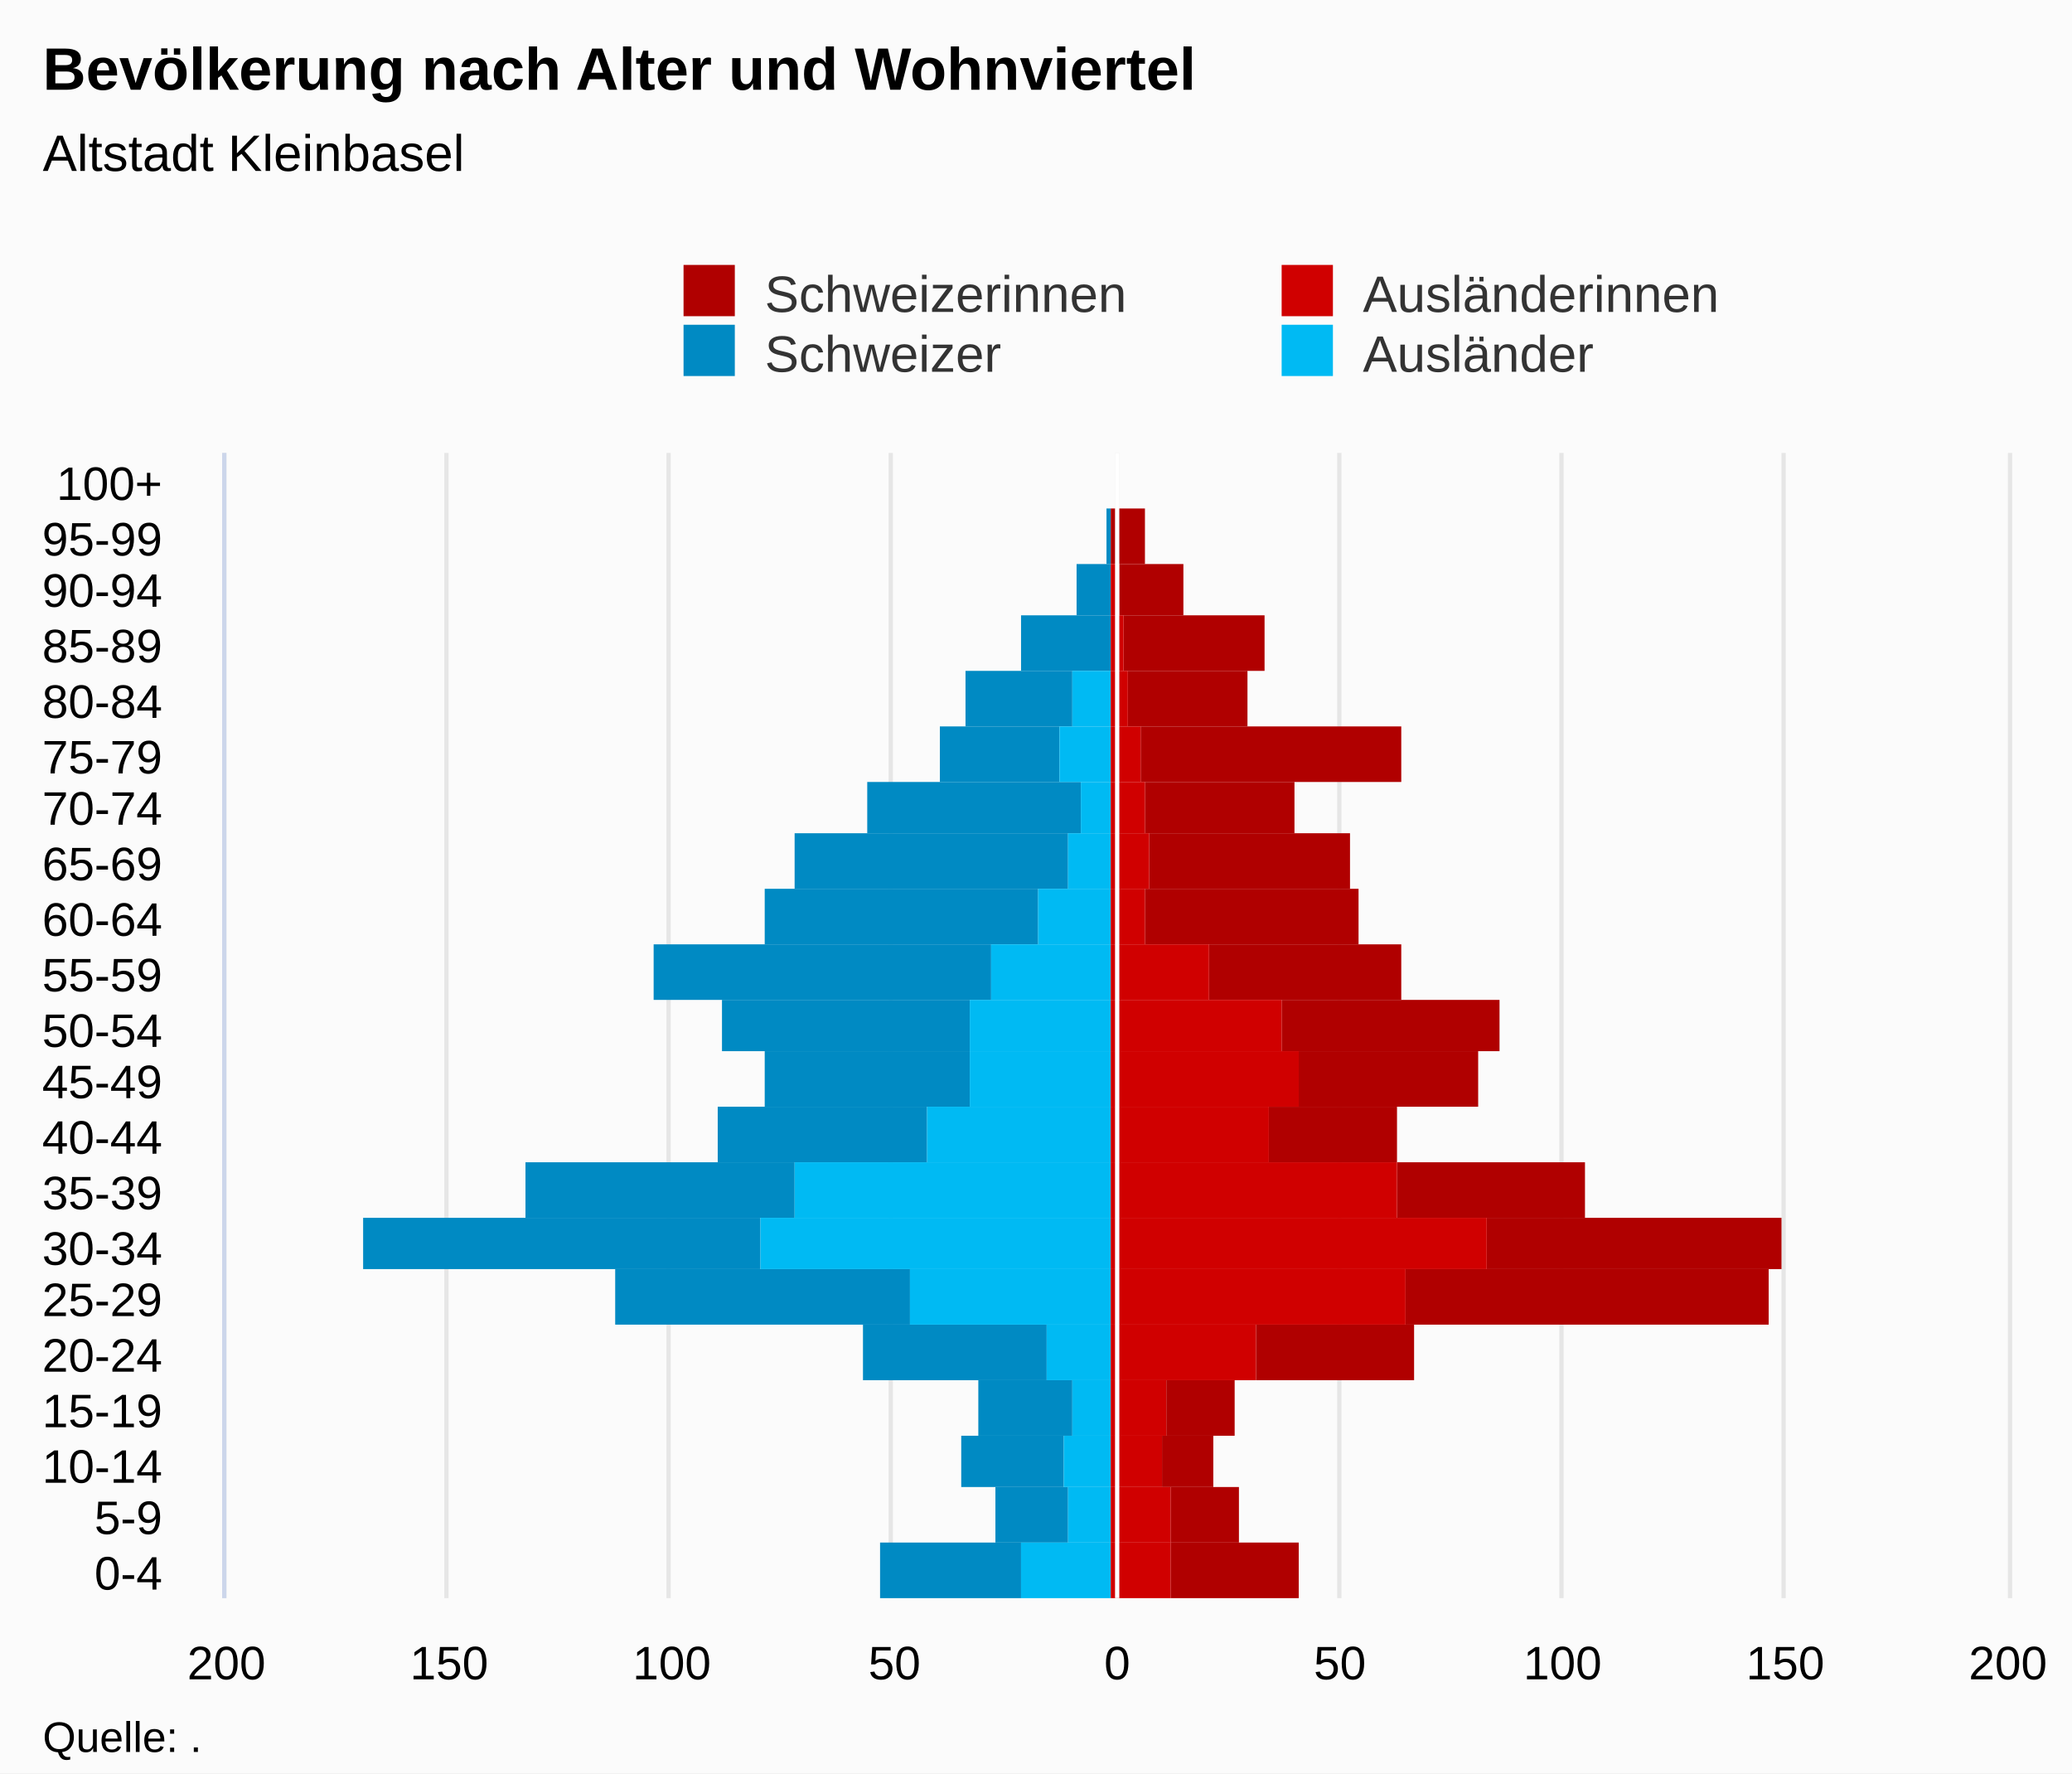
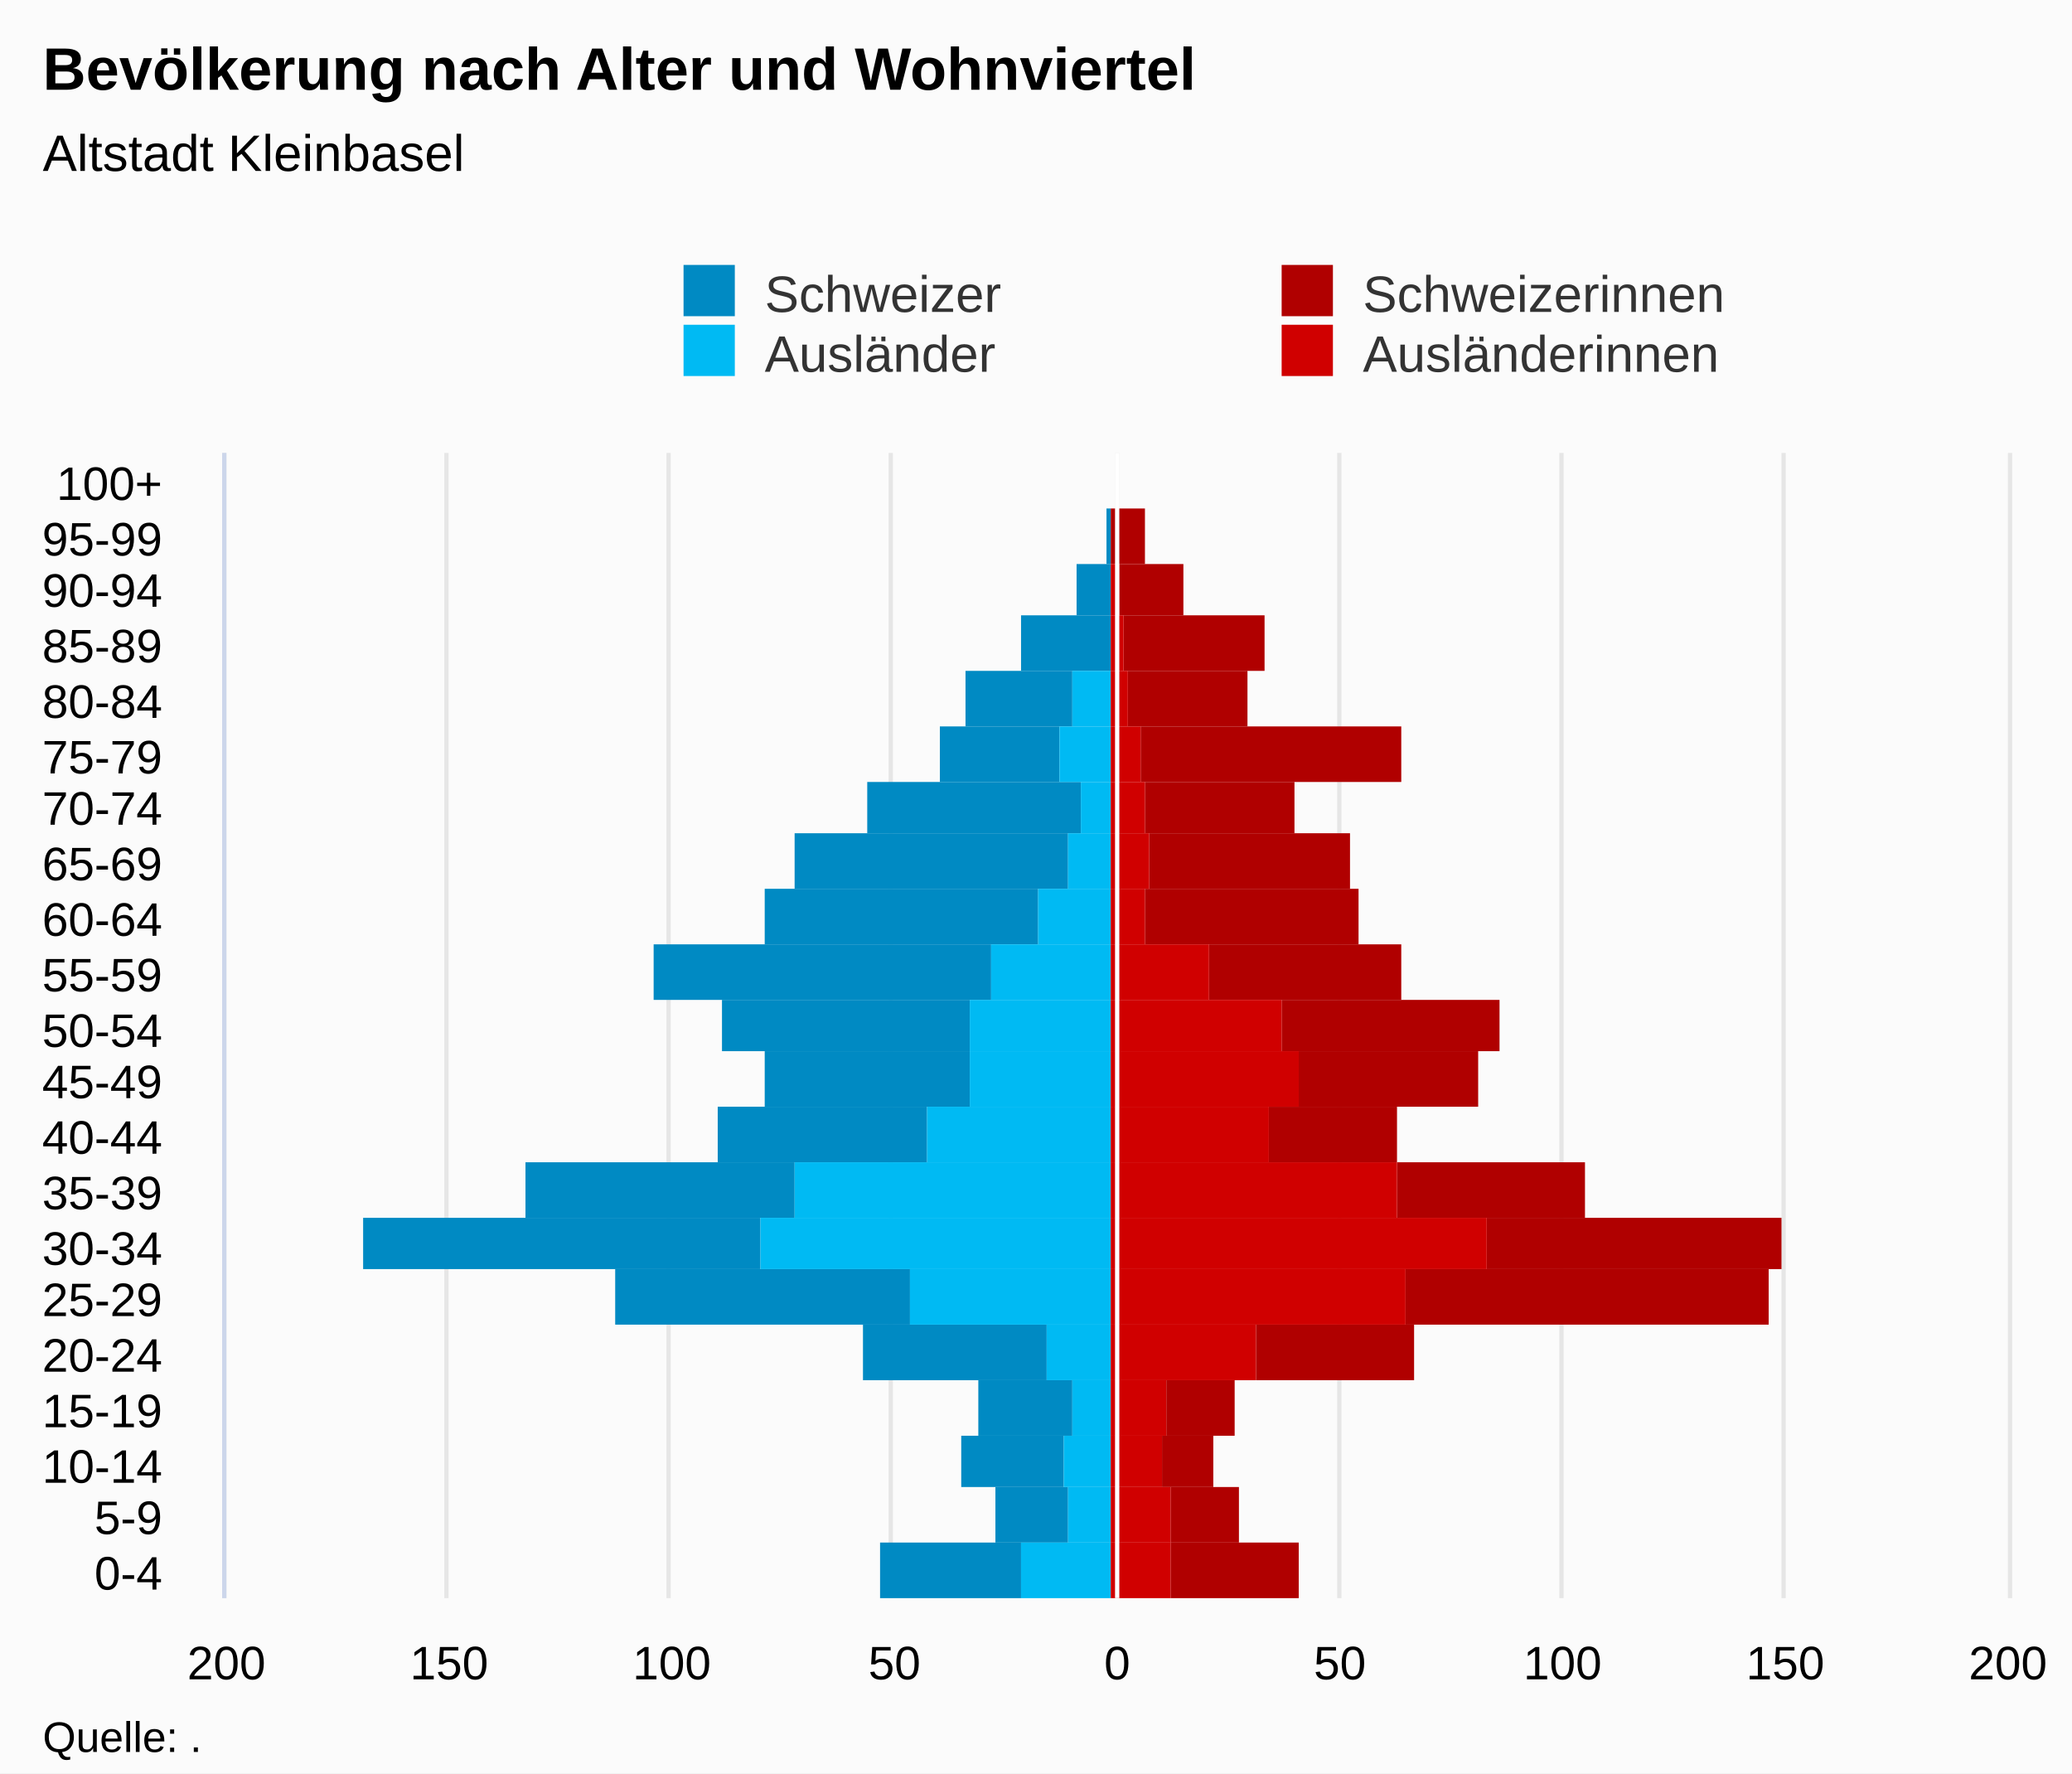
<svg xmlns="http://www.w3.org/2000/svg" version="1.1" class="highcharts-root" style="font-family:Arial;font-size:12px;" viewBox="0 0 485 415">
  <defs>
-     <clipPath id="highcharts-h4zaa6i-7">
+     <clipPath id="highcharts-1r2wd6a-7">
      <rect x="0" y="0" width="268" height="417" fill="none" />
    </clipPath>
-     <clipPath id="highcharts-h4zaa6i-8">
+     <clipPath id="highcharts-1r2wd6a-8">
      <rect x="0" y="0" width="268" height="417" fill="none" />
    </clipPath>
  </defs>
  <rect fill="#fbfbfb" class="highcharts-background" x="0" y="0" width="485" height="415" rx="0" ry="0" />
  <rect fill="none" class="highcharts-plot-background" x="53" y="106" width="417" height="268" />
  <g class="highcharts-pane-group" data-z-index="0" />
  <g class="highcharts-grid highcharts-xaxis-grid " data-z-index="1">
    <path fill="none" data-z-index="1" class="highcharts-grid-line" d="M 53 361.5 L 470 361.5" opacity="1" />
    <path fill="none" data-z-index="1" class="highcharts-grid-line" d="M 53 348.5 L 470 348.5" opacity="1" />
    <path fill="none" data-z-index="1" class="highcharts-grid-line" d="M 53 336.5 L 470 336.5" opacity="1" />
    <path fill="none" data-z-index="1" class="highcharts-grid-line" d="M 53 323.5 L 470 323.5" opacity="1" />
    <path fill="none" data-z-index="1" class="highcharts-grid-line" d="M 53 310.5 L 470 310.5" opacity="1" />
    <path fill="none" data-z-index="1" class="highcharts-grid-line" d="M 53 297.5 L 470 297.5" opacity="1" />
    <path fill="none" data-z-index="1" class="highcharts-grid-line" d="M 53 285.5 L 470 285.5" opacity="1" />
    <path fill="none" data-z-index="1" class="highcharts-grid-line" d="M 53 272.5 L 470 272.5" opacity="1" />
    <path fill="none" data-z-index="1" class="highcharts-grid-line" d="M 53 259.5 L 470 259.5" opacity="1" />
    <path fill="none" data-z-index="1" class="highcharts-grid-line" d="M 53 246.5 L 470 246.5" opacity="1" />
    <path fill="none" data-z-index="1" class="highcharts-grid-line" d="M 53 234.5 L 470 234.5" opacity="1" />
    <path fill="none" data-z-index="1" class="highcharts-grid-line" d="M 53 221.5 L 470 221.5" opacity="1" />
    <path fill="none" data-z-index="1" class="highcharts-grid-line" d="M 53 208.5 L 470 208.5" opacity="1" />
    <path fill="none" data-z-index="1" class="highcharts-grid-line" d="M 53 195.5 L 470 195.5" opacity="1" />
    <path fill="none" data-z-index="1" class="highcharts-grid-line" d="M 53 183.5 L 470 183.5" opacity="1" />
    <path fill="none" data-z-index="1" class="highcharts-grid-line" d="M 53 170.5 L 470 170.5" opacity="1" />
    <path fill="none" data-z-index="1" class="highcharts-grid-line" d="M 53 157.5 L 470 157.5" opacity="1" />
    <path fill="none" data-z-index="1" class="highcharts-grid-line" d="M 53 144.5 L 470 144.5" opacity="1" />
    <path fill="none" data-z-index="1" class="highcharts-grid-line" d="M 53 132.5 L 470 132.5" opacity="1" />
    <path fill="none" data-z-index="1" class="highcharts-grid-line" d="M 53 119.5 L 470 119.5" opacity="1" />
    <path fill="none" data-z-index="1" class="highcharts-grid-line" d="M 53 106.5 L 470 106.5" opacity="1" />
    <path fill="none" data-z-index="1" class="highcharts-grid-line" d="M 53 374.5 L 470 374.5" opacity="1" />
  </g>
  <g class="highcharts-grid highcharts-yaxis-grid " data-z-index="1">
    <path fill="none" stroke="#e6e6e6" stroke-width="1" data-z-index="1" class="highcharts-grid-line" d="M 261.5 106 L 261.5 374" opacity="1" />
    <path fill="none" stroke="#e6e6e6" stroke-width="1" data-z-index="1" class="highcharts-grid-line" d="M 313.5 106 L 313.5 374" opacity="1" />
    <path fill="none" stroke="#e6e6e6" stroke-width="1" data-z-index="1" class="highcharts-grid-line" d="M 365.5 106 L 365.5 374" opacity="1" />
    <path fill="none" stroke="#e6e6e6" stroke-width="1" data-z-index="1" class="highcharts-grid-line" d="M 417.5 106 L 417.5 374" opacity="1" />
    <path fill="none" stroke="#e6e6e6" stroke-width="1" data-z-index="1" opacity="1" class="highcharts-grid-line" d="M 52.5 106 L 52.5 374" />
    <path fill="none" stroke="#e6e6e6" stroke-width="1" data-z-index="1" opacity="1" class="highcharts-grid-line" d="M 104.5 106 L 104.5 374" />
    <path fill="none" stroke="#e6e6e6" stroke-width="1" data-z-index="1" opacity="1" class="highcharts-grid-line" d="M 156.5 106 L 156.5 374" />
    <path fill="none" stroke="#e6e6e6" stroke-width="1" data-z-index="1" opacity="1" class="highcharts-grid-line" d="M 208.5 106 L 208.5 374" />
    <path fill="none" stroke="#e6e6e6" stroke-width="1" data-z-index="1" opacity="1" class="highcharts-grid-line" d="M 470.5 106 L 470.5 374" />
  </g>
  <rect fill="none" class="highcharts-plot-border" data-z-index="1" x="53" y="106" width="417" height="268" />
  <g class="highcharts-axis highcharts-xaxis " data-z-index="2">
    <path fill="none" class="highcharts-axis-line" stroke="#ccd6eb" stroke-width="1" data-z-index="7" d="M 52.5 106 L 52.5 374" />
  </g>
  <g class="highcharts-axis highcharts-yaxis " data-z-index="2">
    <path fill="none" class="highcharts-axis-line" data-z-index="7" d="M 53 374 L 470 374" />
  </g>
  <g class="highcharts-series-group" data-z-index="3">
-     <g data-z-index="0.1" class="highcharts-series highcharts-series-0 highcharts-bar-series " transform="translate(470,374) rotate(90) scale(-1,1) scale(1 1)" clip-path="url(#highcharts-h4zaa6i-8)" width="417" height="268">
+     <g data-z-index="0.1" class="highcharts-series highcharts-series-0 highcharts-bar-series " transform="translate(470,374) rotate(90) scale(-1,1) scale(1 1)" clip-path="url(#highcharts-1r2wd6a-8)" width="417" height="268">
      <rect x="0" y="231" width="13" height="33" fill="#008AC3" class="highcharts-point highcharts-negative" />
      <rect x="13" y="220" width="13" height="17" fill="#008AC3" class="highcharts-point highcharts-negative" />
      <rect x="26" y="221" width="12" height="24" fill="#008AC3" class="highcharts-point highcharts-negative" />
      <rect x="38" y="219" width="13" height="22" fill="#008AC3" class="highcharts-point highcharts-negative" />
      <rect x="51" y="225" width="13" height="43" fill="#008AC3" class="highcharts-point highcharts-negative" />
      <rect x="64" y="257" width="13" height="69" fill="#008AC3" class="highcharts-point highcharts-negative" />
      <rect x="77" y="292" width="12" height="93" fill="#008AC3" class="highcharts-point highcharts-negative" />
      <rect x="89" y="284" width="13" height="63" fill="#008AC3" class="highcharts-point highcharts-negative" />
      <rect x="102" y="253" width="13" height="49" fill="#008AC3" class="highcharts-point highcharts-negative" />
      <rect x="115" y="243" width="13" height="48" fill="#008AC3" class="highcharts-point highcharts-negative" />
      <rect x="128" y="243" width="12" height="58" fill="#008AC3" class="highcharts-point highcharts-negative" />
      <rect x="140" y="238" width="13" height="79" fill="#008AC3" class="highcharts-point highcharts-negative" />
      <rect x="153" y="227" width="13" height="64" fill="#008AC3" class="highcharts-point highcharts-negative" />
      <rect x="166" y="220" width="13" height="64" fill="#008AC3" class="highcharts-point highcharts-negative" />
      <rect x="179" y="217" width="12" height="50" fill="#008AC3" class="highcharts-point highcharts-negative" />
      <rect x="191" y="222" width="13" height="28" fill="#008AC3" class="highcharts-point highcharts-negative" />
      <rect x="204" y="219" width="13" height="25" fill="#008AC3" class="highcharts-point highcharts-negative" />
      <rect x="217" y="210" width="13" height="21" fill="#008AC3" class="highcharts-point highcharts-negative" />
      <rect x="230" y="210" width="12" height="8" fill="#008AC3" class="highcharts-point highcharts-negative" />
      <rect x="242" y="210" width="13" height="1" fill="#008AC3" class="highcharts-point highcharts-negative" />
      <rect x="255" y="210" width="13" height="0" fill="#008AC3" class="highcharts-point" />
    </g>
    <g data-z-index="0.1" class="highcharts-markers highcharts-series-0 highcharts-bar-series " transform="translate(470,374) rotate(90) scale(-1,1) scale(1 1)" clip-path="none" />
-     <g data-z-index="0.1" class="highcharts-series highcharts-series-1 highcharts-bar-series " transform="translate(470,374) rotate(90) scale(-1,1) scale(1 1)" clip-path="url(#highcharts-h4zaa6i-8)" width="417" height="268">
+     <g data-z-index="0.1" class="highcharts-series highcharts-series-1 highcharts-bar-series " transform="translate(470,374) rotate(90) scale(-1,1) scale(1 1)" clip-path="url(#highcharts-1r2wd6a-8)" width="417" height="268">
+       <rect x="0" y="210" width="13" height="21" fill="#00bAf3" class="highcharts-point highcharts-negative" />
+       <rect x="13" y="210" width="13" height="10" fill="#00bAf3" class="highcharts-point highcharts-negative" />
+       <rect x="26" y="210" width="12" height="11" fill="#00bAf3" class="highcharts-point highcharts-negative" />
+       <rect x="38" y="210" width="13" height="9" fill="#00bAf3" class="highcharts-point highcharts-negative" />
+       <rect x="51" y="210" width="13" height="15" fill="#00bAf3" class="highcharts-point highcharts-negative" />
+       <rect x="64" y="210" width="13" height="47" fill="#00bAf3" class="highcharts-point highcharts-negative" />
+       <rect x="77" y="210" width="12" height="82" fill="#00bAf3" class="highcharts-point highcharts-negative" />
+       <rect x="89" y="210" width="13" height="74" fill="#00bAf3" class="highcharts-point highcharts-negative" />
+       <rect x="102" y="210" width="13" height="43" fill="#00bAf3" class="highcharts-point highcharts-negative" />
+       <rect x="115" y="210" width="13" height="33" fill="#00bAf3" class="highcharts-point highcharts-negative" />
+       <rect x="128" y="210" width="12" height="33" fill="#00bAf3" class="highcharts-point highcharts-negative" />
+       <rect x="140" y="210" width="13" height="28" fill="#00bAf3" class="highcharts-point highcharts-negative" />
+       <rect x="153" y="210" width="13" height="17" fill="#00bAf3" class="highcharts-point highcharts-negative" />
+       <rect x="166" y="210" width="13" height="10" fill="#00bAf3" class="highcharts-point highcharts-negative" />
+       <rect x="179" y="210" width="12" height="7" fill="#00bAf3" class="highcharts-point highcharts-negative" />
+       <rect x="191" y="210" width="13" height="12" fill="#00bAf3" class="highcharts-point highcharts-negative" />
+       <rect x="204" y="210" width="13" height="9" fill="#00bAf3" class="highcharts-point highcharts-negative" />
+       <rect x="217" y="210" width="13" height="0" fill="#00bAf3" class="highcharts-point" />
+       <rect x="230" y="210" width="12" height="0" fill="#00bAf3" class="highcharts-point" />
+       <rect x="242" y="210" width="13" height="0" fill="#00bAf3" class="highcharts-point" />
+       <rect x="255" y="210" width="13" height="0" fill="#00bAf3" class="highcharts-point" />
+     </g>
+     <g data-z-index="0.1" class="highcharts-markers highcharts-series-1 highcharts-bar-series " transform="translate(470,374) rotate(90) scale(-1,1) scale(1 1)" clip-path="none" />
+     <g data-z-index="0.1" class="highcharts-series highcharts-series-2 highcharts-bar-series " transform="translate(470,374) rotate(90) scale(-1,1) scale(1 1)" clip-path="url(#highcharts-1r2wd6a-8)" width="417" height="268">
      <rect x="0" y="166" width="13" height="30" fill="#B00000" class="highcharts-point" />
      <rect x="13" y="180" width="13" height="16" fill="#B00000" class="highcharts-point" />
      <rect x="26" y="186" width="12" height="12" fill="#B00000" class="highcharts-point" />
      <rect x="38" y="181" width="13" height="16" fill="#B00000" class="highcharts-point" />
      <rect x="51" y="139" width="13" height="37" fill="#B00000" class="highcharts-point" />
      <rect x="64" y="56" width="13" height="85" fill="#B00000" class="highcharts-point" />
      <rect x="77" y="53" width="12" height="69" fill="#B00000" class="highcharts-point" />
      <rect x="89" y="99" width="13" height="44" fill="#B00000" class="highcharts-point" />
      <rect x="102" y="143" width="13" height="30" fill="#B00000" class="highcharts-point" />
      <rect x="115" y="124" width="13" height="42" fill="#B00000" class="highcharts-point" />
      <rect x="128" y="119" width="12" height="51" fill="#B00000" class="highcharts-point" />
      <rect x="140" y="142" width="13" height="45" fill="#B00000" class="highcharts-point" />
      <rect x="153" y="152" width="13" height="50" fill="#B00000" class="highcharts-point" />
      <rect x="166" y="154" width="13" height="47" fill="#B00000" class="highcharts-point" />
      <rect x="179" y="167" width="12" height="35" fill="#B00000" class="highcharts-point" />
      <rect x="191" y="142" width="13" height="61" fill="#B00000" class="highcharts-point" />
      <rect x="204" y="178" width="13" height="28" fill="#B00000" class="highcharts-point" />
      <rect x="217" y="174" width="13" height="33" fill="#B00000" class="highcharts-point" />
      <rect x="230" y="193" width="12" height="15" fill="#B00000" class="highcharts-point" />
      <rect x="242" y="202" width="13" height="8" fill="#B00000" class="highcharts-point" />
      <rect x="255" y="210" width="13" height="0" fill="#B00000" class="highcharts-point" />
    </g>
-     <g data-z-index="0.1" class="highcharts-markers highcharts-series-1 highcharts-bar-series " transform="translate(470,374) rotate(90) scale(-1,1) scale(1 1)" clip-path="none" />
-     <g data-z-index="0.1" class="highcharts-series highcharts-series-2 highcharts-bar-series " transform="translate(470,374) rotate(90) scale(-1,1) scale(1 1)" clip-path="url(#highcharts-h4zaa6i-8)" width="417" height="268">
-       <rect x="0" y="210" width="13" height="21" fill="#00bAf3" class="highcharts-point highcharts-negative" />
-       <rect x="13" y="210" width="13" height="10" fill="#00bAf3" class="highcharts-point highcharts-negative" />
-       <rect x="26" y="210" width="12" height="11" fill="#00bAf3" class="highcharts-point highcharts-negative" />
-       <rect x="38" y="210" width="13" height="9" fill="#00bAf3" class="highcharts-point highcharts-negative" />
-       <rect x="51" y="210" width="13" height="15" fill="#00bAf3" class="highcharts-point highcharts-negative" />
-       <rect x="64" y="210" width="13" height="47" fill="#00bAf3" class="highcharts-point highcharts-negative" />
-       <rect x="77" y="210" width="12" height="82" fill="#00bAf3" class="highcharts-point highcharts-negative" />
-       <rect x="89" y="210" width="13" height="74" fill="#00bAf3" class="highcharts-point highcharts-negative" />
-       <rect x="102" y="210" width="13" height="43" fill="#00bAf3" class="highcharts-point highcharts-negative" />
-       <rect x="115" y="210" width="13" height="33" fill="#00bAf3" class="highcharts-point highcharts-negative" />
-       <rect x="128" y="210" width="12" height="33" fill="#00bAf3" class="highcharts-point highcharts-negative" />
-       <rect x="140" y="210" width="13" height="28" fill="#00bAf3" class="highcharts-point highcharts-negative" />
-       <rect x="153" y="210" width="13" height="17" fill="#00bAf3" class="highcharts-point highcharts-negative" />
-       <rect x="166" y="210" width="13" height="10" fill="#00bAf3" class="highcharts-point highcharts-negative" />
-       <rect x="179" y="210" width="12" height="7" fill="#00bAf3" class="highcharts-point highcharts-negative" />
-       <rect x="191" y="210" width="13" height="12" fill="#00bAf3" class="highcharts-point highcharts-negative" />
-       <rect x="204" y="210" width="13" height="9" fill="#00bAf3" class="highcharts-point highcharts-negative" />
-       <rect x="217" y="210" width="13" height="0" fill="#00bAf3" class="highcharts-point" />
-       <rect x="230" y="210" width="12" height="0" fill="#00bAf3" class="highcharts-point" />
-       <rect x="242" y="210" width="13" height="0" fill="#00bAf3" class="highcharts-point" />
-       <rect x="255" y="210" width="13" height="0" fill="#00bAf3" class="highcharts-point" />
-     </g>
    <g data-z-index="0.1" class="highcharts-markers highcharts-series-2 highcharts-bar-series " transform="translate(470,374) rotate(90) scale(-1,1) scale(1 1)" clip-path="none" />
-     <g data-z-index="0.1" class="highcharts-series highcharts-series-3 highcharts-bar-series " transform="translate(470,374) rotate(90) scale(-1,1) scale(1 1)" clip-path="url(#highcharts-h4zaa6i-8)" width="417" height="268">
+     <g data-z-index="0.1" class="highcharts-series highcharts-series-3 highcharts-bar-series " transform="translate(470,374) rotate(90) scale(-1,1) scale(1 1)" clip-path="url(#highcharts-1r2wd6a-8)" width="417" height="268">
      <rect x="0" y="196" width="13" height="14" fill="#d00000" class="highcharts-point" />
      <rect x="13" y="196" width="13" height="14" fill="#d00000" class="highcharts-point" />
      <rect x="26" y="198" width="12" height="12" fill="#d00000" class="highcharts-point" />
      <rect x="38" y="197" width="13" height="13" fill="#d00000" class="highcharts-point" />
      <rect x="51" y="176" width="13" height="34" fill="#d00000" class="highcharts-point" />
      <rect x="64" y="141" width="13" height="69" fill="#d00000" class="highcharts-point" />
      <rect x="77" y="122" width="12" height="88" fill="#d00000" class="highcharts-point" />
      <rect x="89" y="143" width="13" height="67" fill="#d00000" class="highcharts-point" />
      <rect x="102" y="173" width="13" height="37" fill="#d00000" class="highcharts-point" />
      <rect x="115" y="166" width="13" height="44" fill="#d00000" class="highcharts-point" />
      <rect x="128" y="170" width="12" height="40" fill="#d00000" class="highcharts-point" />
      <rect x="140" y="187" width="13" height="23" fill="#d00000" class="highcharts-point" />
      <rect x="153" y="202" width="13" height="8" fill="#d00000" class="highcharts-point" />
      <rect x="166" y="201" width="13" height="9" fill="#d00000" class="highcharts-point" />
      <rect x="179" y="202" width="12" height="8" fill="#d00000" class="highcharts-point" />
      <rect x="191" y="203" width="13" height="7" fill="#d00000" class="highcharts-point" />
      <rect x="204" y="206" width="13" height="4" fill="#d00000" class="highcharts-point" />
      <rect x="217" y="207" width="13" height="3" fill="#d00000" class="highcharts-point" />
      <rect x="230" y="208" width="12" height="2" fill="#d00000" class="highcharts-point" />
      <rect x="242" y="210" width="13" height="0" fill="#d00000" class="highcharts-point" />
      <rect x="255" y="210" width="13" height="0" fill="#d00000" class="highcharts-point" />
    </g>
    <g data-z-index="0.1" class="highcharts-markers highcharts-series-3 highcharts-bar-series " transform="translate(470,374) rotate(90) scale(-1,1) scale(1 1)" clip-path="none" />
  </g>
  <text x="10" text-anchor="start" class="highcharts-title" data-z-index="4" style="color:#000000;font-size:14px;font-weight:bold;fill:#000000;" y="21">
    <tspan>Bevölkerung nach Alter und Wohnviertel</tspan>
  </text>
  <text x="10" text-anchor="start" class="highcharts-subtitle" data-z-index="4" style="color:#000000;font-size:12px;font-weight:normal;font-family:Arial;fill:#000000;" y="40">
    <tspan>Altstadt Kleinbasel</tspan>
  </text>
  <g class="highcharts-plot-lines-4" data-z-index="4">
    <path fill="none" class="highcharts-plot-line " stroke="white" stroke-width="1" d="M 261.5 106 L 261.5 374" visibility="visible" />
  </g>
  <g class="highcharts-axis-labels highcharts-xaxis-labels " data-z-index="7">
    <text x="38" style="color:#000000;cursor:default;font-size:11px;fill:#000000;" text-anchor="end" transform="translate(0,0)" y="372" opacity="1">0-4</text>
    <text x="38" style="color:#000000;cursor:default;font-size:11px;fill:#000000;" text-anchor="end" transform="translate(0,0)" y="359" opacity="1">5-9</text>
    <text x="38" style="color:#000000;cursor:default;font-size:11px;fill:#000000;" text-anchor="end" transform="translate(0,0)" y="347" opacity="1">10-14</text>
    <text x="38" style="color:#000000;cursor:default;font-size:11px;fill:#000000;" text-anchor="end" transform="translate(0,0)" y="334" opacity="1">15-19</text>
    <text x="38" style="color:#000000;cursor:default;font-size:11px;fill:#000000;" text-anchor="end" transform="translate(0,0)" y="321" opacity="1">20-24</text>
    <text x="38" style="color:#000000;cursor:default;font-size:11px;fill:#000000;" text-anchor="end" transform="translate(0,0)" y="308" opacity="1">25-29</text>
    <text x="38" style="color:#000000;cursor:default;font-size:11px;fill:#000000;" text-anchor="end" transform="translate(0,0)" y="296" opacity="1">30-34</text>
    <text x="38" style="color:#000000;cursor:default;font-size:11px;fill:#000000;" text-anchor="end" transform="translate(0,0)" y="283" opacity="1">35-39</text>
    <text x="38" style="color:#000000;cursor:default;font-size:11px;fill:#000000;" text-anchor="end" transform="translate(0,0)" y="270" opacity="1">40-44</text>
    <text x="38" style="color:#000000;cursor:default;font-size:11px;fill:#000000;" text-anchor="end" transform="translate(0,0)" y="257" opacity="1">45-49</text>
    <text x="38" style="color:#000000;cursor:default;font-size:11px;fill:#000000;" text-anchor="end" transform="translate(0,0)" y="245" opacity="1">50-54</text>
    <text x="38" style="color:#000000;cursor:default;font-size:11px;fill:#000000;" text-anchor="end" transform="translate(0,0)" y="232" opacity="1">55-59</text>
    <text x="38" style="color:#000000;cursor:default;font-size:11px;fill:#000000;" text-anchor="end" transform="translate(0,0)" y="219" opacity="1">60-64</text>
    <text x="38" style="color:#000000;cursor:default;font-size:11px;fill:#000000;" text-anchor="end" transform="translate(0,0)" y="206" opacity="1">65-69</text>
    <text x="38" style="color:#000000;cursor:default;font-size:11px;fill:#000000;" text-anchor="end" transform="translate(0,0)" y="193" opacity="1">70-74</text>
    <text x="38" style="color:#000000;cursor:default;font-size:11px;fill:#000000;" text-anchor="end" transform="translate(0,0)" y="181" opacity="1">75-79</text>
    <text x="38" style="color:#000000;cursor:default;font-size:11px;fill:#000000;" text-anchor="end" transform="translate(0,0)" y="168" opacity="1">80-84</text>
    <text x="38" style="color:#000000;cursor:default;font-size:11px;fill:#000000;" text-anchor="end" transform="translate(0,0)" y="155" opacity="1">85-89</text>
    <text x="38" style="color:#000000;cursor:default;font-size:11px;fill:#000000;" text-anchor="end" transform="translate(0,0)" y="142" opacity="1">90-94</text>
    <text x="38" style="color:#000000;cursor:default;font-size:11px;fill:#000000;" text-anchor="end" transform="translate(0,0)" y="130" opacity="1">95-99</text>
    <text x="38" style="color:#000000;cursor:default;font-size:11px;fill:#000000;" text-anchor="end" transform="translate(0,0)" y="117" opacity="1">100+</text>
  </g>
  <g class="highcharts-axis-labels highcharts-yaxis-labels " data-z-index="7">
    <text x="261.5" style="color:#000000;cursor:default;font-size:11px;fill:#000000;" text-anchor="middle" transform="translate(0,0)" y="393" opacity="1">0</text>
    <text x="313.625" style="color:#000000;cursor:default;font-size:11px;fill:#000000;" text-anchor="middle" transform="translate(0,0)" y="393" opacity="1">50</text>
    <text x="365.75" style="color:#000000;cursor:default;font-size:11px;fill:#000000;" text-anchor="middle" transform="translate(0,0)" y="393" opacity="1">100</text>
    <text x="417.875" style="color:#000000;cursor:default;font-size:11px;fill:#000000;" text-anchor="middle" transform="translate(0,0)" y="393" opacity="1">150</text>
    <text x="53" style="color:#000000;cursor:default;font-size:11px;fill:#000000;" text-anchor="middle" transform="translate(0,0)" y="393" opacity="1">200</text>
    <text x="105.125" style="color:#000000;cursor:default;font-size:11px;fill:#000000;" text-anchor="middle" transform="translate(0,0)" y="393" opacity="1">150</text>
    <text x="157.25" style="color:#000000;cursor:default;font-size:11px;fill:#000000;" text-anchor="middle" transform="translate(0,0)" y="393" opacity="1">100</text>
    <text x="209.375" style="color:#000000;cursor:default;font-size:11px;fill:#000000;" text-anchor="middle" transform="translate(0,0)" y="393" opacity="1">50</text>
    <text x="470" style="color:#000000;cursor:default;font-size:11px;fill:#000000;" text-anchor="middle" transform="translate(0,0)" y="393" opacity="1">200</text>
  </g>
  <g class="highcharts-legend" data-z-index="7" transform="translate(150,55)">
    <rect fill="none" class="highcharts-legend-box" rx="0" ry="0" x="0" y="0" width="276" height="39" visibility="visible" />
    <g data-z-index="1">
      <g>
-         <g class="highcharts-legend-item highcharts-bar-series highcharts-color-undefined highcharts-series-1" data-z-index="1" transform="translate(8,3)">
+         <g class="highcharts-legend-item highcharts-bar-series highcharts-color-undefined highcharts-series-0" data-z-index="1" transform="translate(8,3)">
+           <text x="21" y="15" style="color:#333333;font-size:12px;font-weight:normal;cursor:pointer;fill:#333333;" text-anchor="start" data-z-index="2">
+             <tspan>Schweizer</tspan>
+           </text>
+           <rect x="2" y="4" width="12" height="12" fill="#008AC3" class="highcharts-point" data-z-index="3" />
+         </g>
+         <g class="highcharts-legend-item highcharts-bar-series highcharts-color-undefined highcharts-series-2" data-z-index="1" transform="translate(148,3)">
          <text x="21" y="15" style="color:#333333;font-size:12px;font-weight:normal;cursor:pointer;fill:#333333;" text-anchor="start" data-z-index="2">
            <tspan>Schweizerinnen</tspan>
          </text>
          <rect x="2" y="4" width="12" height="12" fill="#B00000" class="highcharts-point" data-z-index="3" />
        </g>
-         <g class="highcharts-legend-item highcharts-bar-series highcharts-color-undefined highcharts-series-3" data-z-index="1" transform="translate(148,3)">
+         <g class="highcharts-legend-item highcharts-bar-series highcharts-color-undefined highcharts-series-1" data-z-index="1" transform="translate(8,17)">
+           <text x="21" y="15" style="color:#333333;font-size:12px;font-weight:normal;cursor:pointer;fill:#333333;" text-anchor="start" data-z-index="2">
+             <tspan>Ausländer</tspan>
+           </text>
+           <rect x="2" y="4" width="12" height="12" fill="#00bAf3" class="highcharts-point" data-z-index="3" />
+         </g>
+         <g class="highcharts-legend-item highcharts-bar-series highcharts-color-undefined highcharts-series-3" data-z-index="1" transform="translate(148,17)">
          <text x="21" y="15" style="color:#333333;font-size:12px;font-weight:normal;cursor:pointer;fill:#333333;" text-anchor="start" data-z-index="2">
            <tspan>Ausländerinnen</tspan>
          </text>
          <rect x="2" y="4" width="12" height="12" fill="#d00000" class="highcharts-point" data-z-index="3" />
-         </g>
-         <g class="highcharts-legend-item highcharts-bar-series highcharts-color-undefined highcharts-series-0" data-z-index="1" transform="translate(8,17)">
-           <text x="21" y="15" style="color:#333333;font-size:12px;font-weight:normal;cursor:pointer;fill:#333333;" text-anchor="start" data-z-index="2">
-             <tspan>Schweizer</tspan>
-           </text>
-           <rect x="2" y="4" width="12" height="12" fill="#008AC3" class="highcharts-point" data-z-index="3" />
-         </g>
-         <g class="highcharts-legend-item highcharts-bar-series highcharts-color-undefined highcharts-series-2" data-z-index="1" transform="translate(148,17)">
-           <text x="21" y="15" style="color:#333333;font-size:12px;font-weight:normal;cursor:pointer;fill:#333333;" text-anchor="start" data-z-index="2">
-             <tspan>Ausländer</tspan>
-           </text>
-           <rect x="2" y="4" width="12" height="12" fill="#00bAf3" class="highcharts-point" data-z-index="3" />
        </g>
      </g>
    </g>
  </g>
  <text x="10" class="highcharts-credits" text-anchor="start" data-z-index="8" style="cursor:default;color:#000000;font-size:10px;fill:#000000;" y="410">
    <tspan>Quelle: .</tspan>
  </text>
</svg>
